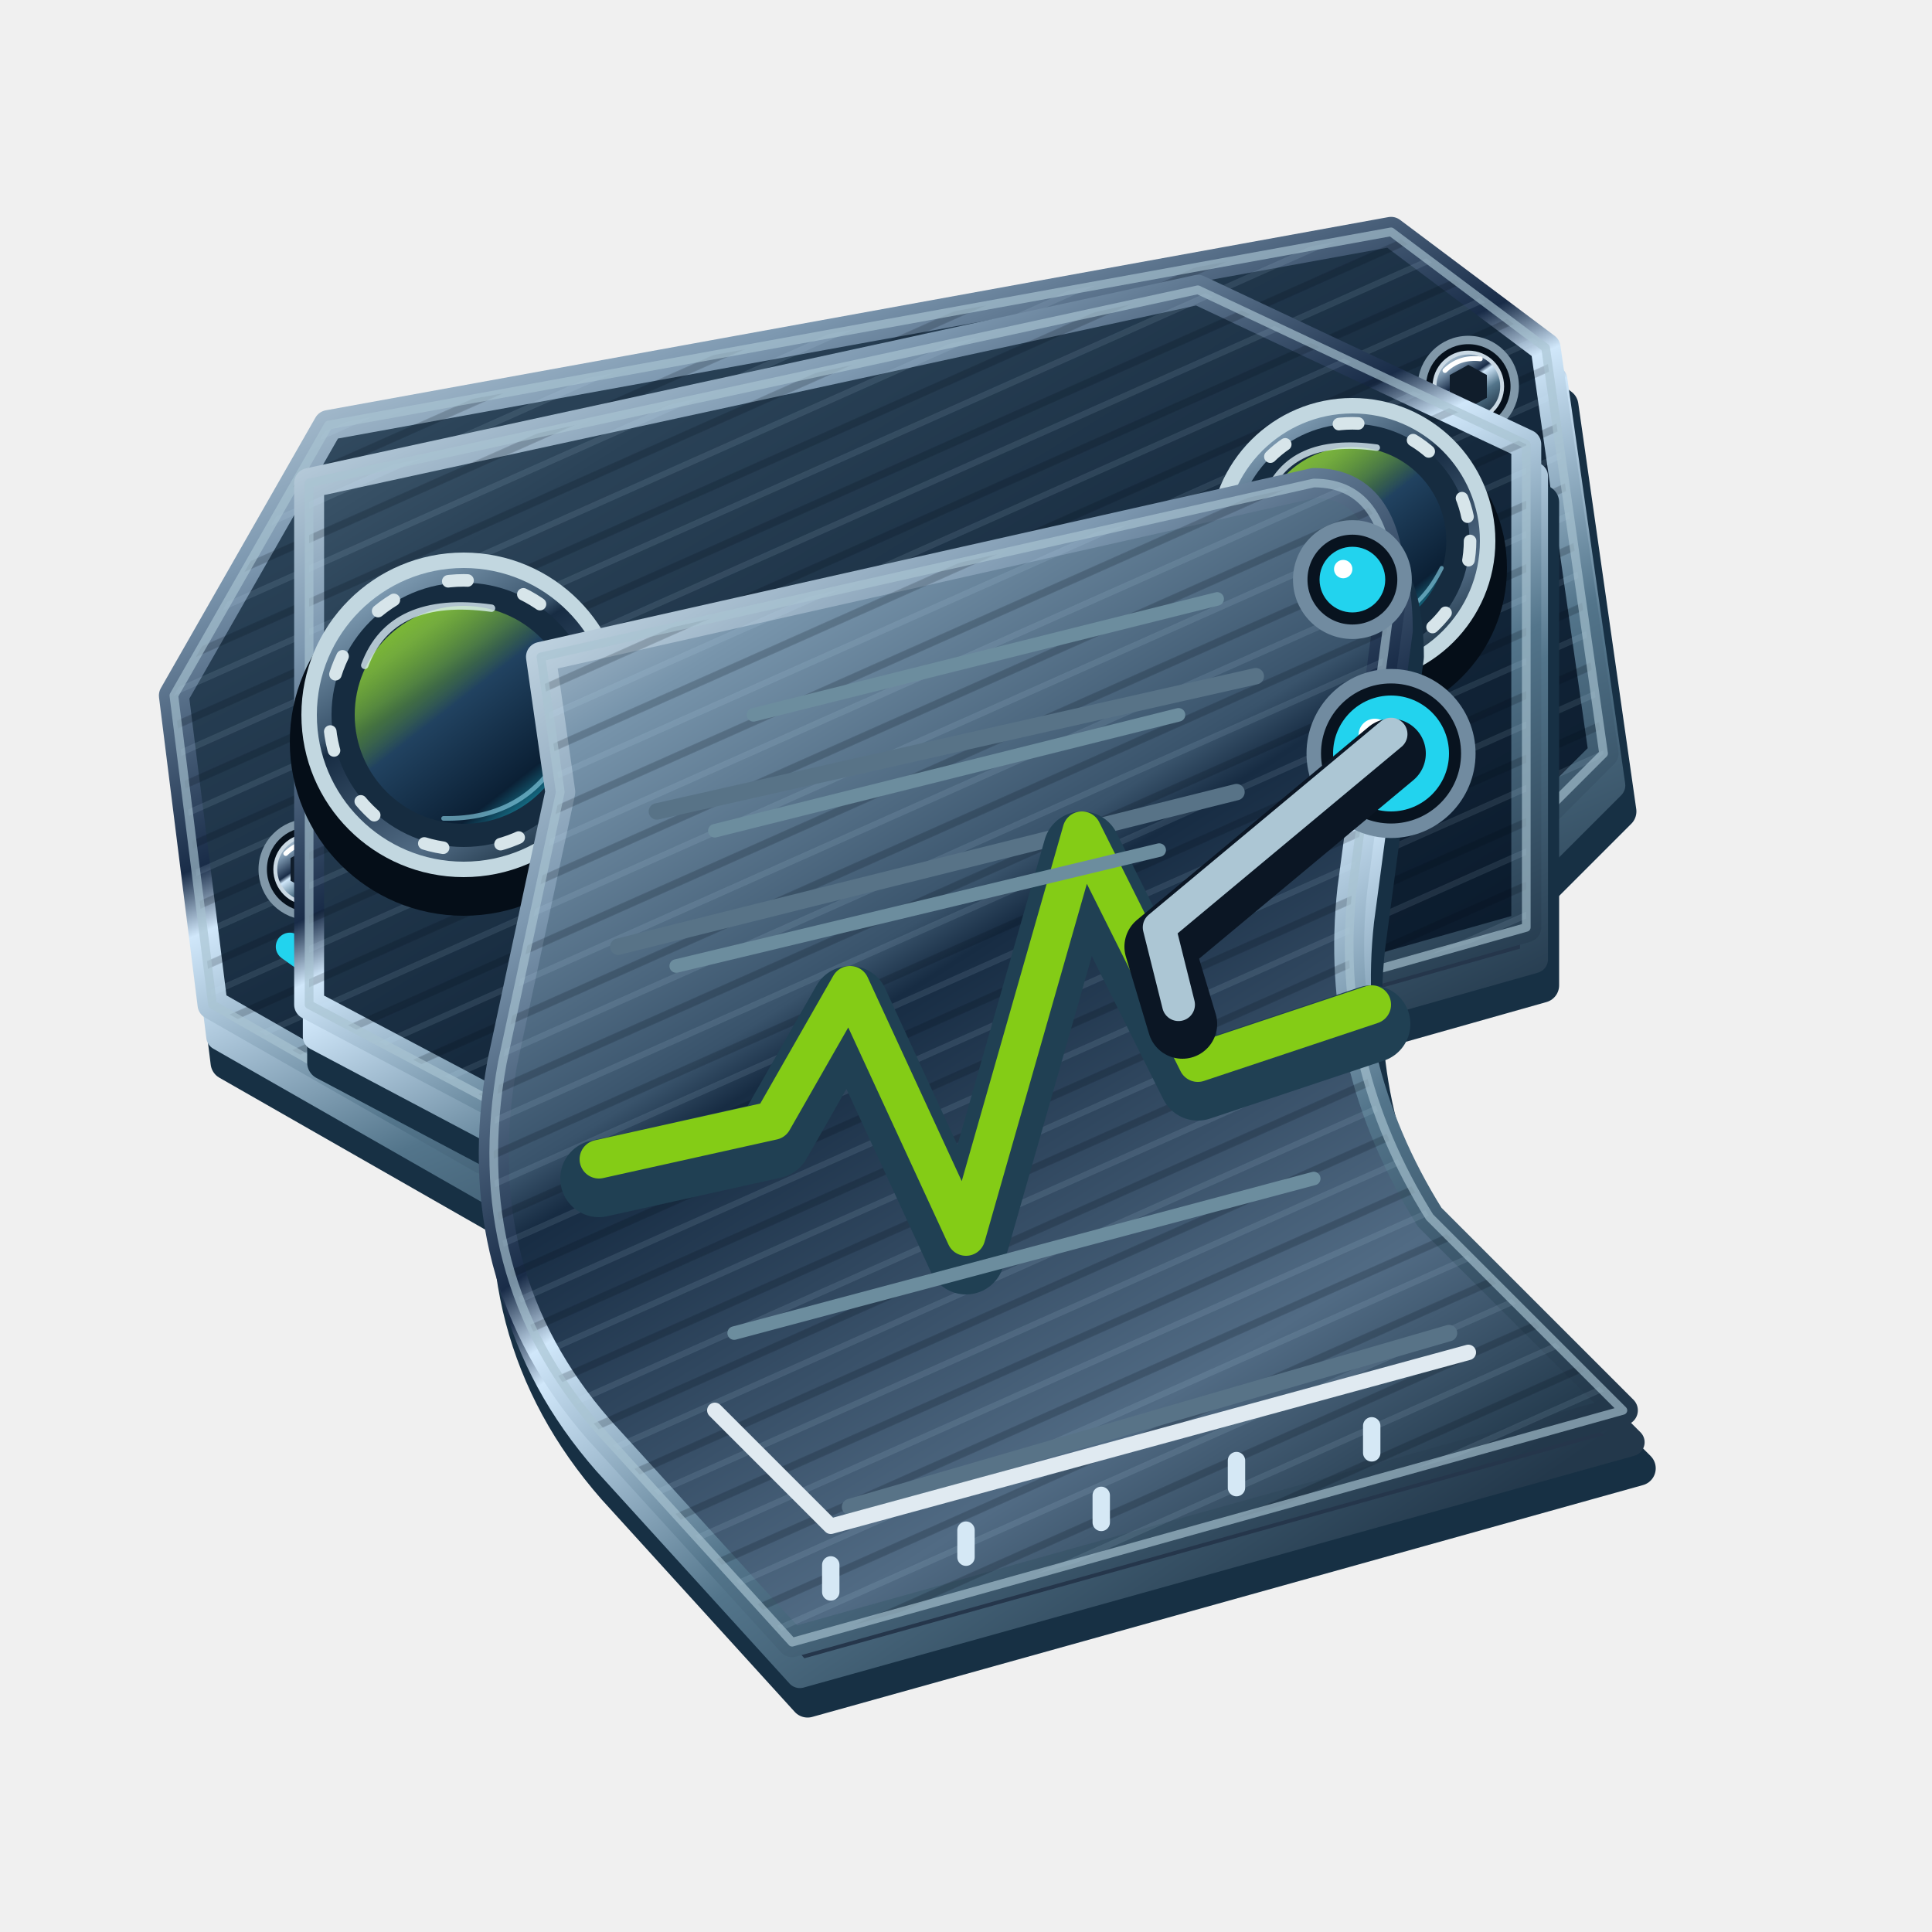
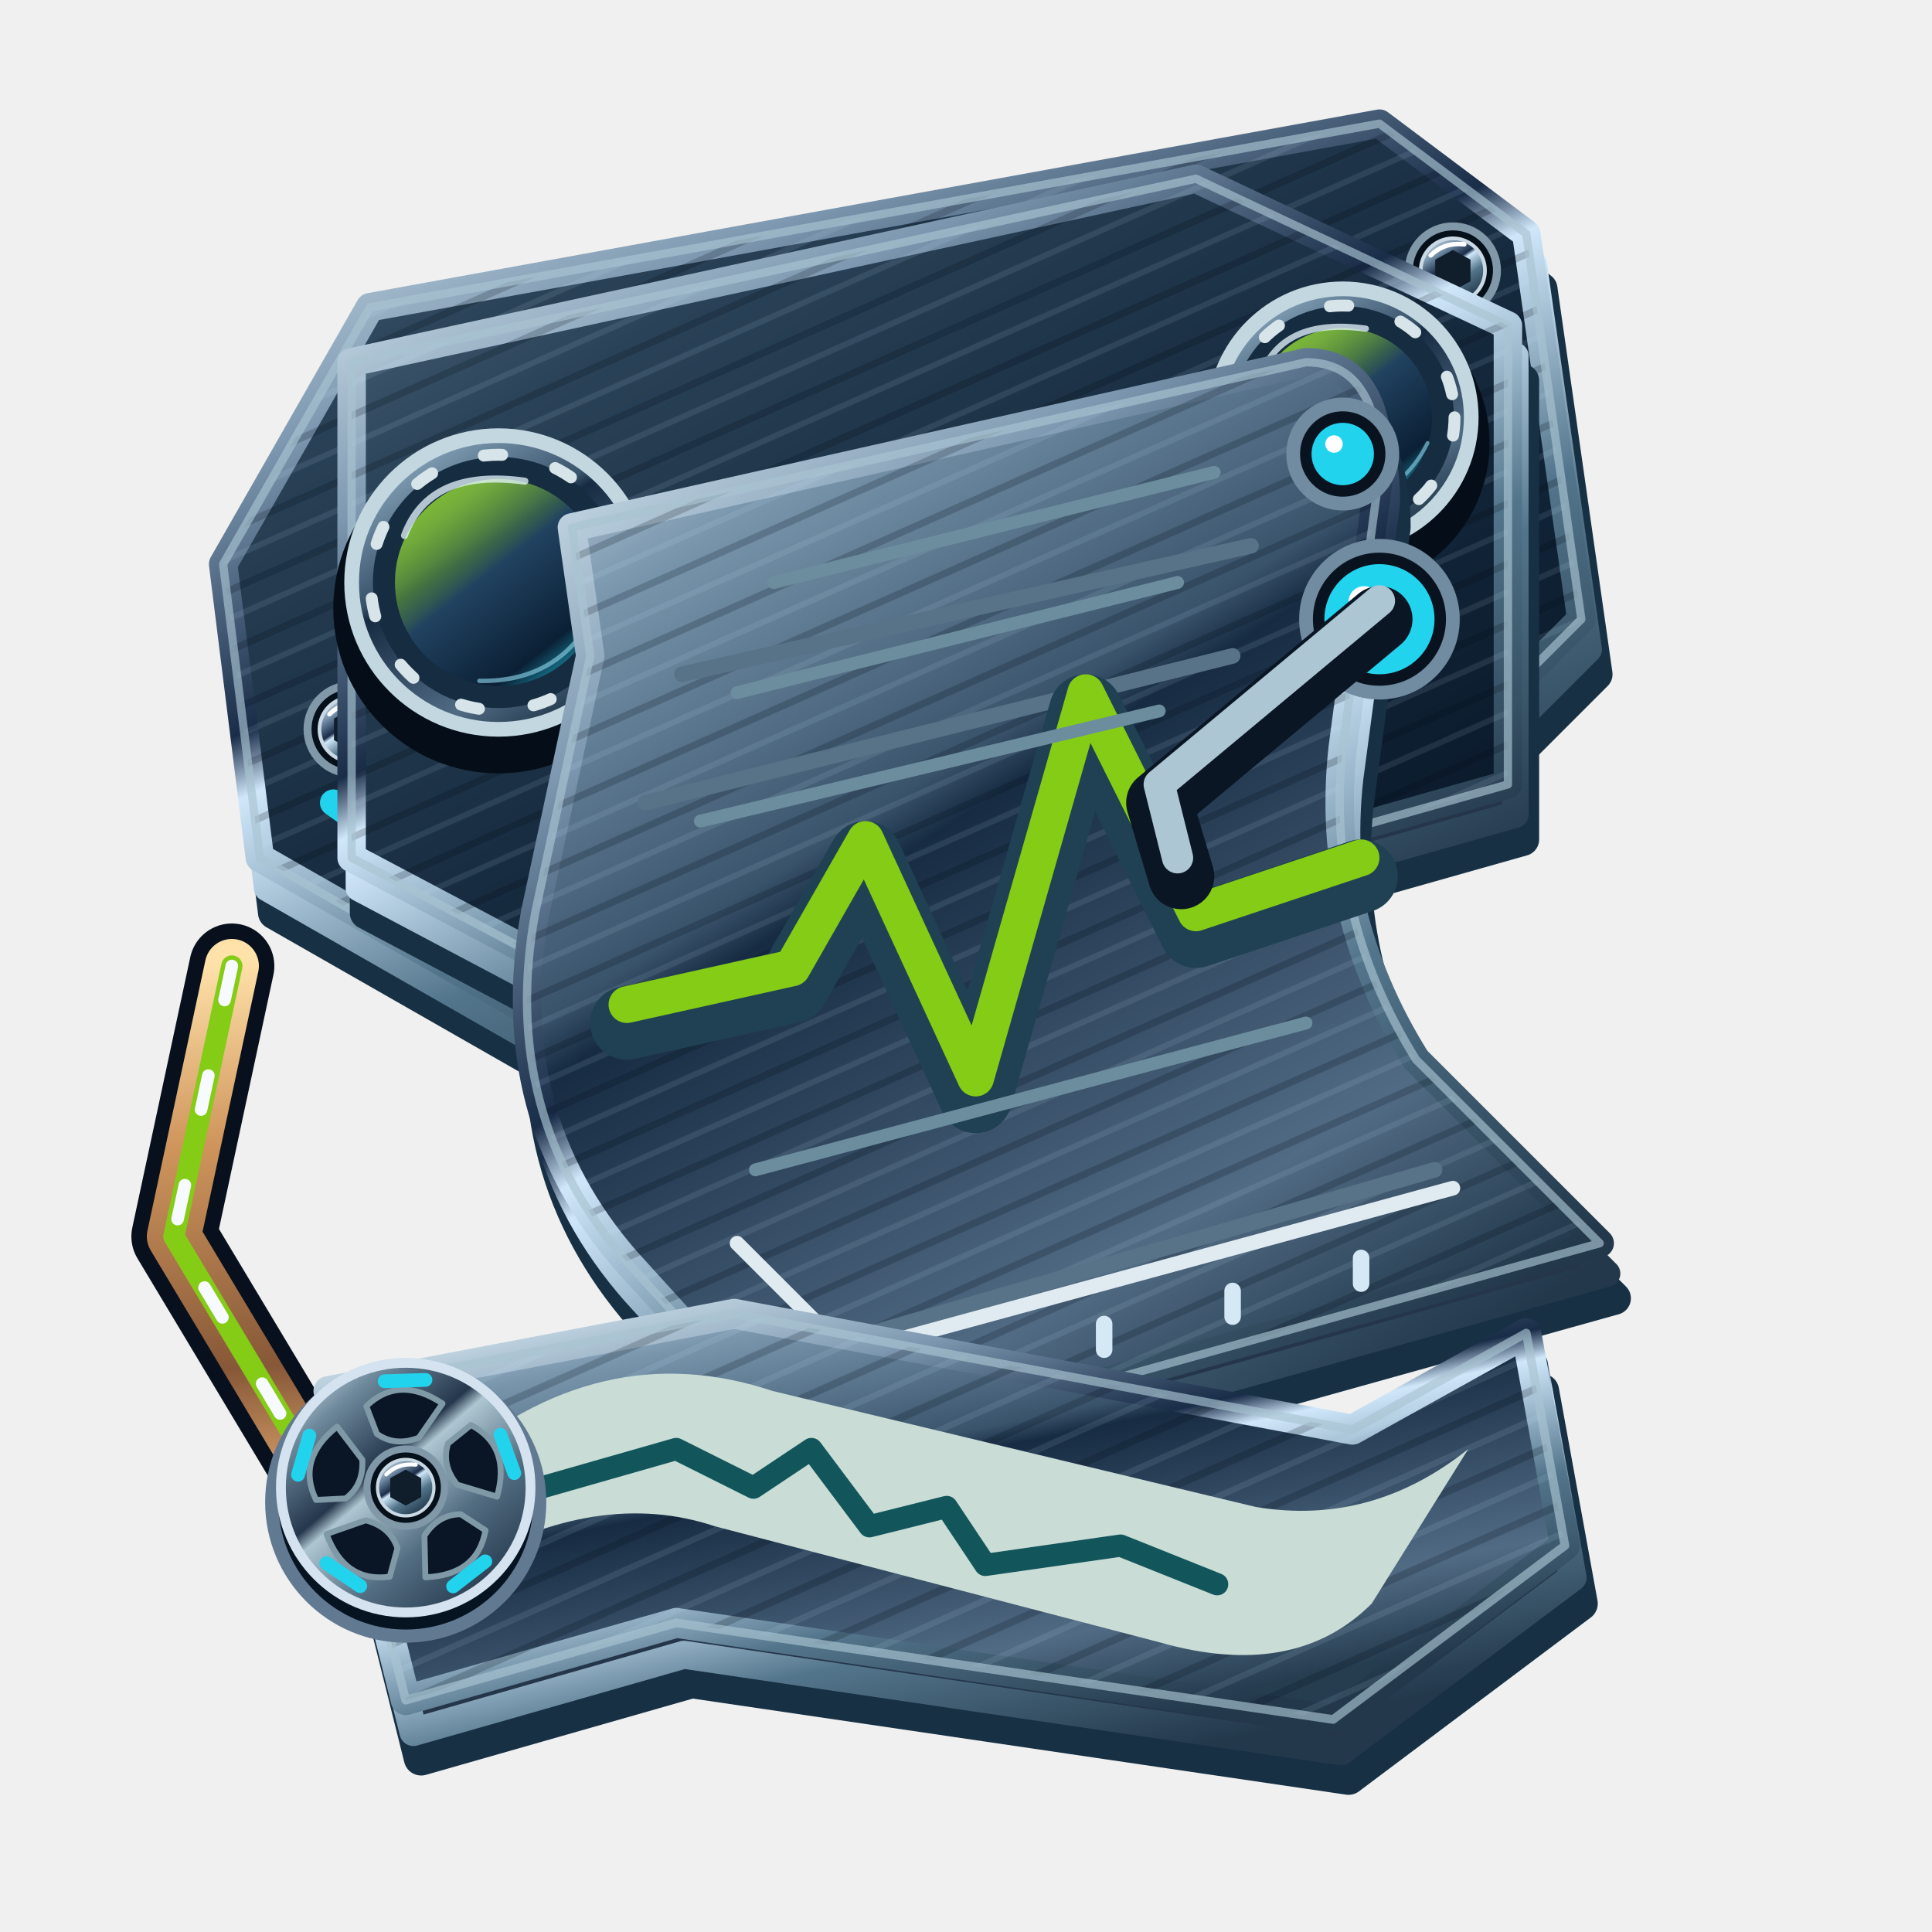
<svg xmlns="http://www.w3.org/2000/svg" width="200" height="200" viewBox="0 0 200 200" role="img" aria-label="Actividad" data-icon="activity" data-semantic="live-timeline cognitive-events" data-visual-style="titanio-optico" data-motion="indicator">
  <style>@media(prefers-reduced-motion:no-preference){[data-icon="activity"] .instrument-light{animation:alice-activity-glint 7s ease-in-out infinite}}@keyframes alice-activity-glint{0%,45%,100%{opacity:1}70%{opacity:.55}}</style>
  <defs>
+     <linearGradient id="alice-activity-rotor" x2=".86" y2="1">
+       <stop stop-color="#edf8ff" />
+       <stop offset=".21" stop-color="#6f8a9d" />
+       <stop offset=".43" stop-color="#25374c" />
+       <stop offset=".48" stop-color="#aec6d1" />
+       <stop offset=".7" stop-color="#536d82" />
+       <stop offset="1" stop-color="#1d3043" />
+     </linearGradient>
+     <linearGradient id="alice-activity-contact" x2=".15" y2="1">
+       <stop stop-color="#ffe2aa" />
+       <stop offset=".26" stop-color="#cf955c" />
+       <stop offset=".59" stop-color="#875838" />
+       <stop offset=".81" stop-color="#eeb377" />
+       <stop offset="1" stop-color="#603e2e" />
+     </linearGradient>
    <pattern id="alice-activity-brushing" width="3" height="3" patternUnits="userSpaceOnUse" patternTransform="rotate(-24)">
      <path d="M0 .4h3" stroke="#d1e6fa" opacity=".10" stroke-width=".32" />
      <path d="M0 2h3" stroke="#020913" opacity=".20" stroke-width=".38" />
    </pattern>
    <linearGradient id="alice-activity-bevel" x1="0" y1="0" x2=".68" y2="1">
      <stop stop-color="#e9f8ff" />
      <stop offset=".27" stop-color="#7d98b0" />
      <stop offset=".48" stop-color="#192c48" />
      <stop offset=".53" stop-color="#d0e7fa" />
      <stop offset=".73" stop-color="#53758b" />
      <stop offset="1" stop-color="#23384b" />
    </linearGradient>
    <linearGradient id="alice-activity-metal" x1="0" y1="0" x2=".62" y2="1">
      <stop stop-color="#d9e5f0" />
      <stop offset=".19" stop-color="#7895ac" />
      <stop offset=".44" stop-color="#39536b" />
      <stop offset=".48" stop-color="#172c43" />
      <stop offset=".84" stop-color="#516b84" />
      <stop offset="1" stop-color="#263d50" />
    </linearGradient>
    <linearGradient id="alice-activity-dark-metal" x1="0" y1="0" x2=".85" y2="1">
      <stop stop-color="#506b80" />
      <stop offset=".23" stop-color="#2a4257" />
      <stop offset=".58" stop-color="#15293d" />
      <stop offset="1" stop-color="#081728" />
    </linearGradient>
    <linearGradient id="alice-activity-glass" x1=".06" y1="0" x2=".84" y2="1">
      <stop stop-color="#84cc16" />
      <stop offset=".23" stop-color="#84cc16" stop-opacity=".65" />
      <stop offset=".48" stop-color="#214260" />
      <stop offset=".8" stop-color="#0b2035" />
      <stop offset="1" stop-color="#22d3ee" />
    </linearGradient>
    <linearGradient id="alice-activity-enamel" x1="0" y1="0" x2=".7" y2="1">
      <stop stop-color="#eeffff" />
      <stop offset=".2" stop-color="#84cc16" />
      <stop offset=".7" stop-color="#84cc16" />
      <stop offset="1" stop-color="#22d3ee" />
    </linearGradient>
    <linearGradient id="alice-activity-screw-metal">
      <stop stop-color="#4a6277" />
      <stop offset=".43" stop-color="#d7e5eb" />
      <stop offset="1" stop-color="#42556b" />
    </linearGradient>
  </defs>
  <g transform="scale(2)" stroke-linecap="round" stroke-linejoin="round">
-     <g data-component="chart-recorder">
-       <path d="M9 36 17 22 72 12 80 18 83 39 74 48 25 60 11 52Z" transform="translate(.8 3)" fill="#0a1424" stroke="#173044" stroke-width="1.8" />
-       <path d="M9 36 17 22 72 12 80 18 83 39 74 48 25 60 11 52Z" transform="translate(.4 1.65)" fill="#25364b" stroke="url(#alice-activity-bevel)" stroke-width="1.45" />
-       <path d="M9 36 17 22 72 12 80 18 83 39 74 48 25 60 11 52Z" fill="url(#alice-activity-dark-metal)" stroke="url(#alice-activity-bevel)" stroke-width="1.55" />
-       <path d="M9 36 17 22 72 12 80 18 83 39 74 48 25 60 11 52Z" fill="url(#alice-activity-brushing)" stroke="#a8c3d1" stroke-opacity=".66" stroke-width=".45" />
-       <path d="M15 49l7 5 49-11" fill="none" stroke="#22d3ee" stroke-width="1.45" />
-       <g transform="translate(16 45) scale(1.55)">
-         <circle r="1.55" fill="#06101b" stroke="#8198a9" stroke-width=".28" />
-         <circle r="1.13" fill="url(#alice-activity-bevel)" stroke="#cad9e4" stroke-width=".13" />
-         <path d="M-.62-.38 0-.72 .62-.38 .62.38 0 .72-.62.38Z" fill="#101d2b" />
-         <path d="M-.78-.53Q-.3-1 .4-.92" stroke="white" stroke-width=".16" fill="none" />
+     <g fill="none">
+       <path d="M12 50 9 64 18 79 32 85 70 81" fill="none" stroke="#07101c" stroke-width="4.4" />
+       <path d="M12 50 9 64 18 79 32 85 70 81" fill="none" stroke="url(#alice-activity-contact)" stroke-width="2.8" />
+       <path d="M12 50 9 64 18 79 32 85 70 81" fill="none" stroke="#84cc16" stroke-width="1.1" />
+       <path d="M12 50 9 64 18 79 32 85 70 81" stroke="#f7fbff" stroke-width=".65" stroke-dasharray="1.8 4" />
+     </g>
+     <g transform="translate(3 -5) scale(.95)">
+       <g data-component="chart-recorder">
+         <path d="M9 36 17 22 72 12 80 18 83 39 74 48 25 60 11 52Z" transform="translate(.8 3)" fill="#0a1424" stroke="#173044" stroke-width="1.8" />
+         <path d="M9 36 17 22 72 12 80 18 83 39 74 48 25 60 11 52Z" transform="translate(.4 1.65)" fill="#25364b" stroke="url(#alice-activity-bevel)" stroke-width="1.45" />
+         <path d="M9 36 17 22 72 12 80 18 83 39 74 48 25 60 11 52Z" fill="url(#alice-activity-dark-metal)" stroke="url(#alice-activity-bevel)" stroke-width="1.55" />
+         <path d="M9 36 17 22 72 12 80 18 83 39 74 48 25 60 11 52Z" fill="url(#alice-activity-brushing)" stroke="#a8c3d1" stroke-opacity=".66" stroke-width=".45" />
+         <path d="M15 49l7 5 49-11" fill="none" stroke="#22d3ee" stroke-width="1.45" />
+         <g transform="translate(16 45) scale(1.55)">
+           <circle r="1.55" fill="#06101b" stroke="#8198a9" stroke-width=".28" />
+           <circle r="1.13" fill="url(#alice-activity-bevel)" stroke="#cad9e4" stroke-width=".13" />
+           <path d="M-.62-.38 0-.72 .62-.38 .62.38 0 .72-.62.38Z" fill="#101d2b" />
+           <path d="M-.78-.53Q-.3-1 .4-.92" stroke="white" stroke-width=".16" fill="none" />
+         </g>
+         <g transform="translate(76 20) scale(1.55)">
+           <circle r="1.55" fill="#06101b" stroke="#8198a9" stroke-width=".28" />
+           <circle r="1.13" fill="url(#alice-activity-bevel)" stroke="#cad9e4" stroke-width=".13" />
+           <path d="M-.62-.38 0-.72 .62-.38 .62.38 0 .72-.62.38Z" fill="#101d2b" />
+           <path d="M-.78-.53Q-.3-1 .4-.92" stroke="white" stroke-width=".16" fill="none" />
+         </g>
      </g>
-       <g transform="translate(76 20) scale(1.55)">
-         <circle r="1.55" fill="#06101b" stroke="#8198a9" stroke-width=".28" />
-         <circle r="1.13" fill="url(#alice-activity-bevel)" stroke="#cad9e4" stroke-width=".13" />
-         <path d="M-.62-.38 0-.72 .62-.38 .62.38 0 .72-.62.38Z" fill="#101d2b" />
-         <path d="M-.78-.53Q-.3-1 .4-.92" stroke="white" stroke-width=".16" fill="none" />
+       <g data-part="event-spool">
+         <path d="M16 25 62 15 79 23V48L33 61 16 52Z" transform="translate(.8 3)" fill="#0a1424" stroke="#173044" stroke-width="1.8" />
+         <path d="M16 25 62 15 79 23V48L33 61 16 52Z" transform="translate(.4 1.65)" fill="#25364b" stroke="url(#alice-activity-bevel)" stroke-width="1.45" />
+         <path d="M16 25 62 15 79 23V48L33 61 16 52Z" fill="url(#alice-activity-dark-metal)" stroke="url(#alice-activity-bevel)" stroke-width="1.55" />
+         <path d="M16 25 62 15 79 23V48L33 61 16 52Z" fill="url(#alice-activity-brushing)" stroke="#a8c3d1" stroke-opacity=".66" stroke-width=".45" />
+         <circle cx="24" cy="38.4" r="9" fill="#050e18" />
+         <circle cx="24" cy="37" r="8" fill="url(#alice-activity-metal)" stroke="#c2d7e0" stroke-width=".8" />
+         <circle cx="24" cy="37" r="6.24" fill="url(#alice-activity-glass)" stroke="#162c40" stroke-width="1.2" />
+         <path d="M18.88 34.44Q20.24 30.76 25.44 31.48" fill="none" stroke="#e4f6ff" stroke-opacity=".75" stroke-width="0.384" />
+         <path d="M22.96 42.36Q27.36 42.44 29.28 38.6" fill="none" stroke="#86cbe0" stroke-opacity=".65" stroke-width="0.24" />
+         <circle cx="24" cy="37" r="6.96" fill="none" stroke="#d7e5ea" stroke-width=".65" stroke-dasharray="1 3" />
+         <circle cx="70" cy="29.4" r="8" fill="#050e18" />
+         <circle cx="70" cy="28" r="7" fill="url(#alice-activity-metal)" stroke="#c2d7e0" stroke-width=".8" />
+         <circle cx="70" cy="28" r="5.46" fill="url(#alice-activity-glass)" stroke="#162c40" stroke-width="1.2" />
+         <path d="M65.52 25.76Q66.71 22.54 71.26 23.17" fill="none" stroke="#e4f6ff" stroke-opacity=".75" stroke-width="0.336" />
+         <path d="M69.09 32.69Q72.94 32.76 74.62 29.4" fill="none" stroke="#86cbe0" stroke-opacity=".65" stroke-width="0.21" />
+         <circle cx="70" cy="28" r="6.09" fill="none" stroke="#d7e5ea" stroke-width=".65" stroke-dasharray="1 3" />
+         <path d="M28 34 68 25Q72 25 72 31L70 46Q69 55 74 63L84 73 41 85 31 74Q24 66 26 55L29 41Z" transform="translate(.8 3)" fill="#0a1424" stroke="#173044" stroke-width="1.8" />
+         <path d="M28 34 68 25Q72 25 72 31L70 46Q69 55 74 63L84 73 41 85 31 74Q24 66 26 55L29 41Z" transform="translate(.4 1.65)" fill="#25364b" stroke="url(#alice-activity-bevel)" stroke-width="1.45" />
+         <path d="M28 34 68 25Q72 25 72 31L70 46Q69 55 74 63L84 73 41 85 31 74Q24 66 26 55L29 41Z" fill="url(#alice-activity-metal)" stroke="url(#alice-activity-bevel)" stroke-width="1.55" />
+         <path d="M28 34 68 25Q72 25 72 31L70 46Q69 55 74 63L84 73 41 85 31 74Q24 66 26 55L29 41Z" fill="url(#alice-activity-brushing)" stroke="#a8c3d1" stroke-opacity=".66" stroke-width=".45" />
+         <path d="M34 42l31-7M32 49l32-8M44 78l31-9" fill="none" stroke="#587387" stroke-width="0.85" />
+         <path d="M31 61l9-2 4-7 6 13 6-21 6 12 9-3" fill="none" stroke="#204053" stroke-width="4" />
+         <path d="M31 60l9-2 4-7 6 13 6-21 6 12 9-3" fill="none" stroke="#84cc16" stroke-width="2" />
+         <path d="M43 81v1.4" fill="none" stroke="#d5e8f5" stroke-width="0.9" />
+         <path d="M50 79.2v1.4" fill="none" stroke="#d5e8f5" stroke-width="0.9" />
+         <path d="M57 77.4v1.4" fill="none" stroke="#d5e8f5" stroke-width="0.9" />
+         <path d="M64 75.6v1.4" fill="none" stroke="#d5e8f5" stroke-width="0.9" />
+         <path d="M71 73.8v1.4" fill="none" stroke="#d5e8f5" stroke-width="0.9" />
+         <g class="instrument-light">
+           <circle cx="70" cy="30" r="2.7" fill="#08131f" stroke="#718ba0" stroke-width=".75" />
+           <circle cx="70" cy="30" r="1.7" fill="#22d3ee" />
+           <circle cx="69.524" cy="29.456" r="0.476" fill="#fff" />
+         </g>
+         <g data-component="stylus">
+           <circle cx="72" cy="39" r="4" fill="#08131f" stroke="#718ba0" stroke-width=".75" />
+           <circle cx="72" cy="39" r="3" fill="#22d3ee" />
+           <circle cx="71.16" cy="38.04" r="0.84" fill="#fff" />
+           <path d="M72 39L60 49l1.2 4" fill="none" stroke="#0b1624" stroke-width="3.6" />
+           <path d="M72 38L60 48l1 4" fill="none" stroke="#acc6d4" stroke-width="1.7" />
+           <path d="M39 37l24-6m-26 12 24-6m-26 13 25-6m-22 25 30-8" fill="none" stroke="#6c8d9e" stroke-width="0.7" />
+           <path d="M37 73l6 6 33-9" fill="none" stroke="#e0eaf1" stroke-width="0.8" />
+         </g>
      </g>
    </g>
-     <g data-part="event-spool">
-       <path d="M16 25 62 15 79 23V48L33 61 16 52Z" transform="translate(.8 3)" fill="#0a1424" stroke="#173044" stroke-width="1.8" />
-       <path d="M16 25 62 15 79 23V48L33 61 16 52Z" transform="translate(.4 1.65)" fill="#25364b" stroke="url(#alice-activity-bevel)" stroke-width="1.45" />
-       <path d="M16 25 62 15 79 23V48L33 61 16 52Z" fill="url(#alice-activity-dark-metal)" stroke="url(#alice-activity-bevel)" stroke-width="1.55" />
-       <path d="M16 25 62 15 79 23V48L33 61 16 52Z" fill="url(#alice-activity-brushing)" stroke="#a8c3d1" stroke-opacity=".66" stroke-width=".45" />
-       <circle cx="24" cy="38.4" r="9" fill="#050e18" />
-       <circle cx="24" cy="37" r="8" fill="url(#alice-activity-metal)" stroke="#c2d7e0" stroke-width=".8" />
-       <circle cx="24" cy="37" r="6.24" fill="url(#alice-activity-glass)" stroke="#162c40" stroke-width="1.2" />
-       <path d="M18.88 34.44Q20.24 30.76 25.44 31.48" fill="none" stroke="#e4f6ff" stroke-opacity=".75" stroke-width="0.384" />
-       <path d="M22.96 42.36Q27.36 42.44 29.28 38.6" fill="none" stroke="#86cbe0" stroke-opacity=".65" stroke-width="0.24" />
-       <circle cx="24" cy="37" r="6.96" fill="none" stroke="#d7e5ea" stroke-width=".65" stroke-dasharray="1 3" />
-       <circle cx="70" cy="29.4" r="8" fill="#050e18" />
-       <circle cx="70" cy="28" r="7" fill="url(#alice-activity-metal)" stroke="#c2d7e0" stroke-width=".8" />
-       <circle cx="70" cy="28" r="5.46" fill="url(#alice-activity-glass)" stroke="#162c40" stroke-width="1.2" />
-       <path d="M65.52 25.76Q66.71 22.54 71.26 23.17" fill="none" stroke="#e4f6ff" stroke-opacity=".75" stroke-width="0.336" />
-       <path d="M69.09 32.69Q72.94 32.76 74.62 29.4" fill="none" stroke="#86cbe0" stroke-opacity=".65" stroke-width="0.21" />
-       <circle cx="70" cy="28" r="6.09" fill="none" stroke="#d7e5ea" stroke-width=".65" stroke-dasharray="1 3" />
-       <path d="M28 34 68 25Q72 25 72 31L70 46Q69 55 74 63L84 73 41 85 31 74Q24 66 26 55L29 41Z" transform="translate(.8 3)" fill="#0a1424" stroke="#173044" stroke-width="1.8" />
-       <path d="M28 34 68 25Q72 25 72 31L70 46Q69 55 74 63L84 73 41 85 31 74Q24 66 26 55L29 41Z" transform="translate(.4 1.65)" fill="#25364b" stroke="url(#alice-activity-bevel)" stroke-width="1.45" />
-       <path d="M28 34 68 25Q72 25 72 31L70 46Q69 55 74 63L84 73 41 85 31 74Q24 66 26 55L29 41Z" fill="url(#alice-activity-metal)" stroke="url(#alice-activity-bevel)" stroke-width="1.55" />
-       <path d="M28 34 68 25Q72 25 72 31L70 46Q69 55 74 63L84 73 41 85 31 74Q24 66 26 55L29 41Z" fill="url(#alice-activity-brushing)" stroke="#a8c3d1" stroke-opacity=".66" stroke-width=".45" />
-       <path d="M34 42l31-7M32 49l32-8M44 78l31-9" fill="none" stroke="#587387" stroke-width="0.85" />
-       <path d="M31 61l9-2 4-7 6 13 6-21 6 12 9-3" fill="none" stroke="#204053" stroke-width="4" />
-       <path d="M31 60l9-2 4-7 6 13 6-21 6 12 9-3" fill="none" stroke="#84cc16" stroke-width="2" />
-       <path d="M43 81v1.4" fill="none" stroke="#d5e8f5" stroke-width="0.9" />
-       <path d="M50 79.2v1.4" fill="none" stroke="#d5e8f5" stroke-width="0.9" />
-       <path d="M57 77.4v1.4" fill="none" stroke="#d5e8f5" stroke-width="0.9" />
-       <path d="M64 75.6v1.4" fill="none" stroke="#d5e8f5" stroke-width="0.9" />
-       <path d="M71 73.8v1.4" fill="none" stroke="#d5e8f5" stroke-width="0.9" />
-       <g class="instrument-light">
-         <circle cx="70" cy="30" r="2.7" fill="#08131f" stroke="#718ba0" stroke-width=".75" />
-         <circle cx="70" cy="30" r="1.7" fill="#22d3ee" />
-         <circle cx="69.524" cy="29.456" r="0.476" fill="#fff" />
-       </g>
-       <g data-component="stylus">
-         <circle cx="72" cy="39" r="4" fill="#08131f" stroke="#718ba0" stroke-width=".75" />
-         <circle cx="72" cy="39" r="3" fill="#22d3ee" />
-         <circle cx="71.16" cy="38.04" r="0.84" fill="#fff" />
-         <path d="M72 39L60 49l1.2 4" fill="none" stroke="#0b1624" stroke-width="3.6" />
-         <path d="M72 38L60 48l1 4" fill="none" stroke="#acc6d4" stroke-width="1.7" />
-         <path d="M39 37l24-6m-26 12 24-6m-26 13 25-6m-22 25 30-8" fill="none" stroke="#6c8d9e" stroke-width="0.7" />
-         <path d="M37 73l6 6 33-9" fill="none" stroke="#e0eaf1" stroke-width="0.8" />
+     <g data-component="paper-feed">
+       <path d="M17 72 38 68 70 74 79 69 81 80 69 89 35 84 21 88Z" transform="translate(.8 3)" fill="#0a1424" stroke="#173044" stroke-width="1.8" />
+       <path d="M17 72 38 68 70 74 79 69 81 80 69 89 35 84 21 88Z" transform="translate(.4 1.65)" fill="#25364b" stroke="url(#alice-activity-bevel)" stroke-width="1.45" />
+       <path d="M17 72 38 68 70 74 79 69 81 80 69 89 35 84 21 88Z" fill="url(#alice-activity-metal)" stroke="url(#alice-activity-bevel)" stroke-width="1.55" />
+       <path d="M17 72 38 68 70 74 79 69 81 80 69 89 35 84 21 88Z" fill="url(#alice-activity-brushing)" stroke="#a8c3d1" stroke-opacity=".66" stroke-width=".45" />
+       <path d="M23 76q8-7 17-4l25 6q6 1 11-3l-5 8q-4 4-11 2l-23-6q-6-2-13 2Z" fill="#c9dcd6" />
+       <path d="M28 77l7-2 4 2 3-2 3 4 4-1 2 3 7-1 5 2" fill="none" stroke="#12565b" stroke-width="1.15" />
+       <g transform="translate(21 77) scale(0.68)">
+         <circle cy="1.1" r="10.2" fill="#061321" stroke="#617991" />
+         <circle r="9.5" fill="url(#alice-activity-rotor)" stroke="#d4e3ef" stroke-width=".75" />
+         <g transform="rotate(0)">
+           <path d="M-3-6.2Q-.5-8.6 2.8-6.4L1-3.8Q-.8-3.1-2.2-4.1Z" fill="#0a1625" stroke="#7f99a7" stroke-width=".45" />
+           <path d="M-1.6-8.1L1.5-8.2" fill="none" stroke="#22d3ee" stroke-width="1.05" />
+         </g>
+         <g transform="rotate(72)">
+           <path d="M-3-6.2Q-.5-8.6 2.8-6.4L1-3.8Q-.8-3.1-2.2-4.1Z" fill="#0a1625" stroke="#7f99a7" stroke-width=".45" />
+           <path d="M-1.6-8.1L1.5-8.2" fill="none" stroke="#22d3ee" stroke-width="1.05" />
+         </g>
+         <g transform="rotate(144)">
+           <path d="M-3-6.2Q-.5-8.6 2.8-6.4L1-3.8Q-.8-3.1-2.2-4.1Z" fill="#0a1625" stroke="#7f99a7" stroke-width=".45" />
+           <path d="M-1.6-8.1L1.5-8.2" fill="none" stroke="#22d3ee" stroke-width="1.05" />
+         </g>
+         <g transform="rotate(216)">
+           <path d="M-3-6.2Q-.5-8.6 2.8-6.4L1-3.8Q-.8-3.1-2.2-4.1Z" fill="#0a1625" stroke="#7f99a7" stroke-width=".45" />
+           <path d="M-1.6-8.1L1.5-8.2" fill="none" stroke="#22d3ee" stroke-width="1.05" />
+         </g>
+         <g transform="rotate(288)">
+           <path d="M-3-6.2Q-.5-8.6 2.8-6.4L1-3.8Q-.8-3.1-2.2-4.1Z" fill="#0a1625" stroke="#7f99a7" stroke-width=".45" />
+           <path d="M-1.6-8.1L1.5-8.2" fill="none" stroke="#22d3ee" stroke-width="1.05" />
+         </g>
+         <g transform="translate(0 0) scale(1.9)">
+           <circle r="1.55" fill="#06101b" stroke="#8198a9" stroke-width=".28" />
+           <circle r="1.13" fill="url(#alice-activity-bevel)" stroke="#cad9e4" stroke-width=".13" />
+           <path d="M-.62-.38 0-.72 .62-.38 .62.38 0 .72-.62.38Z" fill="#101d2b" />
+           <path d="M-.78-.53Q-.3-1 .4-.92" stroke="white" stroke-width=".16" fill="none" />
+         </g>
      </g>
    </g>
  </g>
</svg>
